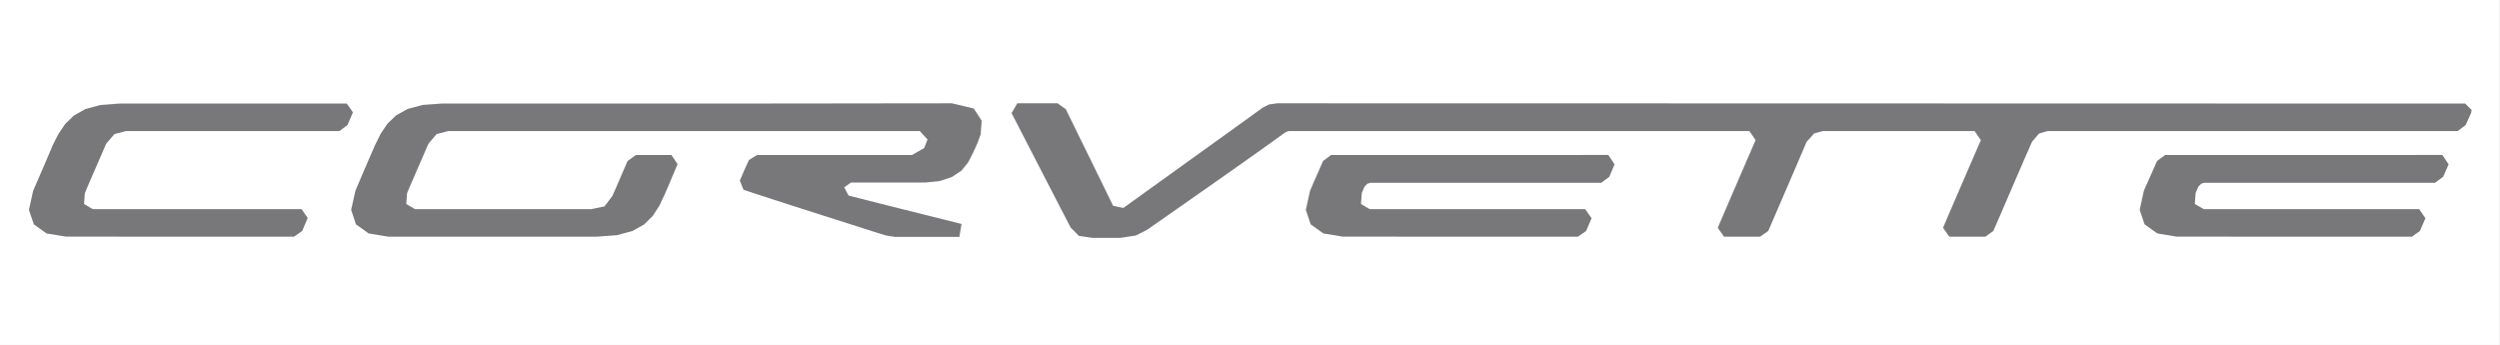
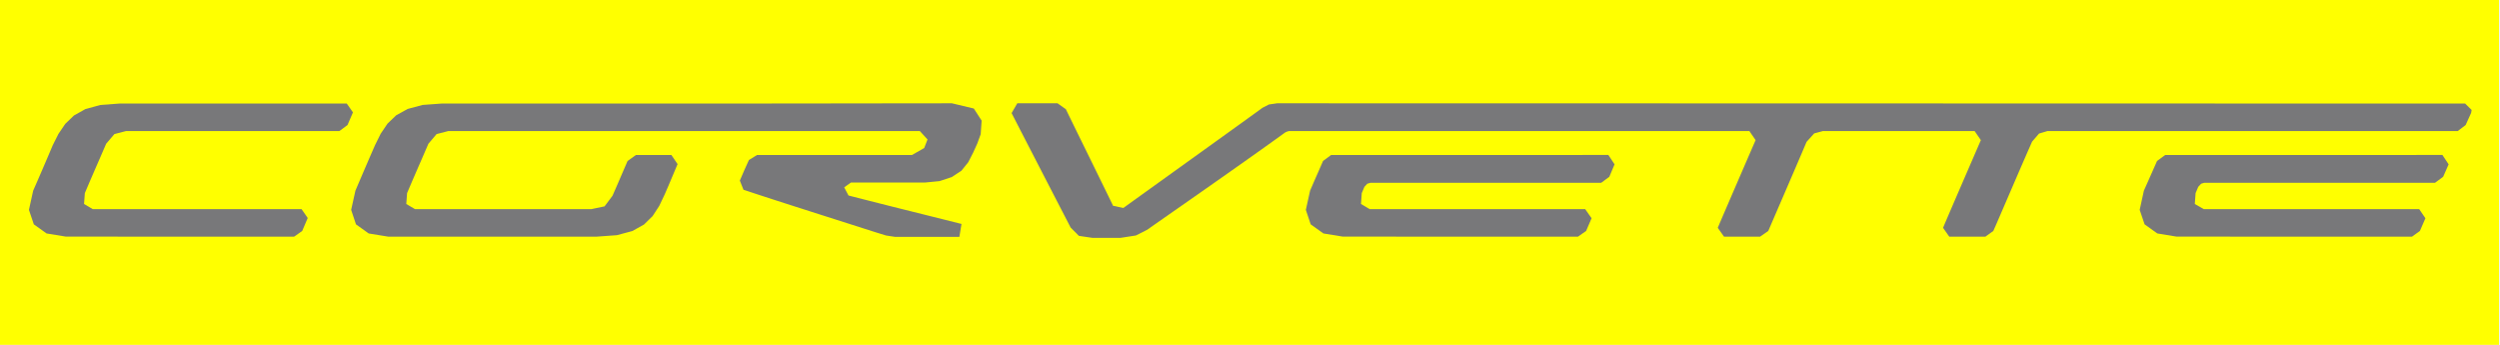
<svg xmlns="http://www.w3.org/2000/svg" width="580" height="80">
-   <path d="M 0 0 h 580 v 80 h -580 Z" fill="#FFFFFF" />
+   <path d="M 0 0 h 580 v 80 h -580 Z" fill="#FFFF00" />
  <g transform="matrix(1,0,0,1,-11,-160)">
    <path d="M 26.312 214.898 L 21.810 214.162 L 18.850 212.046 L 17.717 208.690 L 18.700 204.234 L 19.730 201.885 L 20.995 198.960 L 22.251 196.033 L 23.251 193.678 L 24.571 191.056 L 26.149 188.734 L 28.171 186.791 L 30.822 185.305 L 34.288 184.356 L 38.754 184.022 L 91.480 184.018 L 92.919 186.070 L 91.653 189.013 L 89.758 190.408 L 40.246 190.408 L 37.553 191.107 L 35.638 193.352 L 34.368 196.291 L 33.084 199.236 L 31.841 202.101 L 30.691 204.802 L 30.507 207.324 L 32.525 208.516 L 80.985 208.512 L 82.420 210.576 L 81.142 213.580 L 79.263 214.902 L 26.312 214.898 L 26.312 214.898 Z" fill="#78787a" />
    <path d="M 521.865 202.625 L 521.195 203.351 L 520.582 204.802 L 520.400 207.324 L 522.473 208.516 L 572.473 208.512 L 573.921 210.633 L 572.643 213.580 L 570.808 214.902 L 516.191 214.898 L 511.699 214.162 L 508.742 212.046 L 507.606 208.690 L 508.579 204.234 L 509.620 201.897 L 510.598 199.692 L 511.635 197.347 L 513.530 195.956 L 577.864 195.952 L 579.311 198.129 L 578.033 201.016 L 576.142 202.411 L 522.574 202.411 L 521.865 202.625 Z" fill="#78787a" />
    <path d="M 328.340 202.625 L 327.667 203.351 L 327.058 204.802 L 326.875 207.324 L 328.888 208.516 L 378.905 208.512 L 380.396 210.633 L 379.126 213.580 L 377.235 214.902 L 322.675 214.898 L 318.157 214.162 L 315.200 212.046 L 314.077 208.690 L 315.063 204.234 L 316.074 201.897 L 317.048 199.692 L 318.067 197.347 L 319.941 195.956 L 384.291 195.952 L 385.726 198.129 L 384.509 201.016 L 382.626 202.411 L 329.062 202.411 L 328.340 202.625 Z" fill="#78787a" />
    <path d="M 179.159 184.018 L 177.188 184.018 L 174.705 184.018 L 171.770 184.018 L 168.445 184.018 L 164.791 184.018 L 160.870 184.019 L 156.743 184.019 L 152.472 184.019 L 148.118 184.020 L 143.743 184.020 L 139.408 184.020 L 135.174 184.020 L 131.103 184.021 L 127.257 184.021 L 123.697 184.021 L 120.484 184.021 L 117.679 184.022 L 115.346 184.022 L 113.543 184.022 L 109.077 184.346 L 105.610 185.278 L 102.958 186.747 L 100.936 188.683 L 99.358 191.017 L 98.040 193.678 L 96.887 196.316 L 95.674 199.127 L 94.506 201.852 L 93.488 204.234 L 92.500 208.690 L 93.618 212.048 L 96.574 214.165 L 101.097 214.902 L 102.982 214.902 L 105.584 214.901 L 108.784 214.901 L 112.462 214.901 L 116.501 214.901 L 120.781 214.901 L 125.185 214.901 L 129.593 214.901 L 133.887 214.901 L 137.947 214.902 L 141.656 214.902 L 144.895 214.902 L 147.545 214.902 L 149.488 214.902 L 154.173 214.563 L 157.760 213.602 L 160.456 212.099 L 162.466 210.133 L 163.999 207.783 L 165.261 205.129 L 166.150 203.075 L 167.334 200.270 L 168.261 198.073 L 166.825 195.956 L 164.441 195.954 L 160.864 195.955 L 158.604 195.956 L 156.657 197.347 L 155.647 199.676 L 154.306 202.791 L 153.157 205.415 L 151.313 207.877 L 148.262 208.516 L 147.331 208.515 L 145.417 208.514 L 142.681 208.514 L 139.281 208.514 L 135.377 208.514 L 131.128 208.514 L 126.693 208.515 L 122.233 208.515 L 117.905 208.515 L 113.870 208.516 L 110.286 208.516 L 107.314 208.516 L 105.297 207.324 L 105.480 204.802 L 106.631 202.100 L 107.873 199.236 L 109.155 196.292 L 110.427 193.352 L 112.333 191.106 L 115.035 190.408 L 116.756 190.408 L 118.975 190.408 L 121.642 190.408 L 124.704 190.408 L 128.109 190.408 L 131.804 190.408 L 135.737 190.408 L 139.855 190.408 L 144.108 190.408 L 148.442 190.408 L 152.805 190.408 L 157.145 190.408 L 161.409 190.408 L 165.546 190.408 L 169.502 190.408 L 173.227 190.408 L 176.667 190.408 L 179.770 190.408 L 182.485 190.408 L 184.758 190.408 L 186.537 190.408 L 190.004 190.408 L 193.954 190.408 L 198.226 190.408 L 202.658 190.408 L 207.086 190.408 L 211.348 190.408 L 215.283 190.408 L 218.727 190.408 L 221.517 190.408 L 223.492 190.408 L 224.490 190.408 L 226.268 192.356 L 225.498 194.348 L 222.667 195.956 L 221.307 195.955 L 218.716 195.955 L 215.178 195.955 L 210.976 195.954 L 206.392 195.955 L 201.709 195.955 L 197.210 195.955 L 193.178 195.956 L 189.895 195.956 L 187.645 195.956 L 186.711 195.956 L 184.820 197.122 L 183.746 199.494 L 182.711 201.899 L 183.554 204.020 L 185.835 204.778 L 188.470 205.640 L 191.391 206.587 L 194.532 207.598 L 197.827 208.653 L 201.208 209.734 L 204.611 210.819 L 207.967 211.890 L 211.211 212.925 L 214.277 213.906 L 216.668 214.640 L 218.768 214.959 L 221.598 214.959 L 225.211 214.959 L 228.898 214.959 L 231.952 214.959 L 233.662 214.959 L 234.158 211.955 L 229.677 210.831 L 226.020 209.917 L 222.949 209.150 L 220.220 208.469 L 217.595 207.811 L 214.833 207.113 L 211.691 206.316 L 207.931 205.355 L 206.935 203.464 L 208.487 202.355 L 211.581 202.353 L 215.452 202.353 L 219.488 202.354 L 223.078 202.355 L 225.611 202.355 L 229.047 202.021 L 231.911 201.075 L 234.154 199.589 L 235.723 197.634 L 236.850 195.436 L 237.811 193.321 L 238.614 191.134 L 238.830 187.985 L 237.015 185.179 L 231.941 183.965 L 230.366 183.965 L 228.124 183.967 L 225.304 183.970 L 221.997 183.973 L 218.292 183.978 L 214.280 183.983 L 210.050 183.989 L 205.692 183.994 L 201.296 184.000 L 196.952 184.005 L 192.750 184.010 L 188.780 184.013 L 185.131 184.016 L 181.894 184.018 L 179.159 184.018 Z" fill="#78787a" />
    <path d="M 584.534 186.183 L 583.256 189.013 L 581.422 190.408 L 579.023 190.408 L 574.704 190.408 L 572.408 190.408 L 569.761 190.408 L 566.797 190.408 L 563.551 190.408 L 560.059 190.408 L 556.356 190.408 L 552.475 190.408 L 548.453 190.408 L 544.324 190.408 L 540.123 190.408 L 535.885 190.408 L 531.644 190.408 L 527.437 190.408 L 523.297 190.408 L 519.260 190.408 L 515.361 190.408 L 511.634 190.408 L 508.115 190.408 L 504.838 190.408 L 501.838 190.408 L 499.151 190.408 L 496.810 190.408 L 494.852 190.408 L 490.981 190.408 L 488.292 190.408 L 486.192 190.408 L 484.250 190.987 L 482.636 192.856 L 481.500 195.429 L 480.022 198.824 L 478.379 202.626 L 476.743 206.419 L 475.290 209.786 L 474.195 212.312 L 473.632 213.580 L 471.798 214.902 L 469.105 214.901 L 466.101 214.901 L 463.407 214.902 L 461.968 212.854 L 462.430 211.751 L 463.460 209.348 L 464.875 206.064 L 466.493 202.319 L 468.133 198.532 L 469.611 195.124 L 470.745 192.513 L 469.294 190.408 L 467.738 190.408 L 464.754 190.408 L 460.498 190.408 L 455.126 190.408 L 452.373 190.408 L 450.648 190.408 L 448.398 190.408 L 444.074 190.408 L 439.844 190.408 L 436.499 190.408 L 434.075 190.408 L 432.062 190.950 L 430.293 192.912 L 429.200 195.482 L 427.747 198.870 L 426.115 202.661 L 424.485 206.441 L 423.035 209.797 L 421.948 212.315 L 421.403 213.580 L 419.512 214.902 L 416.823 214.901 L 413.825 214.901 L 411.133 214.902 L 409.682 212.854 L 410.148 211.751 L 411.179 209.348 L 412.594 206.064 L 414.211 202.319 L 415.849 198.532 L 417.326 195.124 L 418.460 192.513 L 417.020 190.408 L 415.468 190.408 L 412.500 190.408 L 408.261 190.408 L 402.896 190.408 L 399.933 190.408 L 396.782 190.408 L 393.461 190.408 L 389.989 190.408 L 386.384 190.408 L 382.664 190.408 L 378.848 190.408 L 374.952 190.408 L 370.997 190.408 L 366.999 190.408 L 362.976 190.408 L 358.948 190.408 L 354.933 190.408 L 350.947 190.408 L 347.010 190.408 L 343.140 190.408 L 339.355 190.408 L 335.673 190.408 L 332.113 190.408 L 328.692 190.408 L 325.428 190.408 L 322.340 190.408 L 319.446 190.408 L 316.765 190.408 L 314.313 190.408 L 312.110 190.408 L 310.174 190.408 L 309.735 190.521 L 309.279 190.735 L 306.396 192.809 L 303.227 195.070 L 299.869 197.450 L 296.420 199.883 L 292.977 202.303 L 289.638 204.644 L 286.502 206.838 L 283.665 208.819 L 281.227 210.522 L 279.283 211.880 L 277.933 212.826 L 277.274 213.294 L 274.625 214.634 L 271.056 215.185 L 267.728 215.185 L 264.557 215.185 L 261.402 214.721 L 259.493 212.798 L 258.772 211.410 L 257.400 208.759 L 255.570 205.219 L 253.475 201.163 L 251.309 196.966 L 249.263 193.001 L 247.532 189.643 L 246.308 187.264 L 245.784 186.239 L 247.107 183.965 L 249.742 183.964 L 253.854 183.964 L 256.449 183.965 L 258.384 185.344 L 258.931 186.481 L 260.164 189.003 L 261.856 192.454 L 263.783 196.380 L 265.719 200.327 L 267.441 203.840 L 268.722 206.464 L 269.339 207.746 L 271.726 208.245 L 272.484 207.697 L 274.285 206.402 L 276.921 204.507 L 280.184 202.162 L 283.867 199.516 L 287.764 196.716 L 291.665 193.912 L 295.366 191.251 L 298.656 188.883 L 301.331 186.955 L 303.182 185.618 L 304.001 185.018 L 305.513 184.239 L 307.400 183.965 L 309.119 183.965 L 310.990 183.965 L 313.008 183.965 L 315.170 183.965 L 317.470 183.965 L 319.905 183.966 L 322.470 183.966 L 325.162 183.966 L 327.976 183.966 L 330.909 183.967 L 333.955 183.967 L 337.111 183.968 L 340.372 183.968 L 343.735 183.969 L 347.195 183.970 L 350.748 183.970 L 354.390 183.971 L 358.117 183.972 L 361.924 183.972 L 365.808 183.973 L 369.764 183.974 L 373.787 183.975 L 377.875 183.976 L 382.022 183.977 L 386.225 183.978 L 390.480 183.979 L 394.781 183.980 L 399.125 183.981 L 403.509 183.982 L 407.927 183.983 L 412.375 183.984 L 416.850 183.985 L 421.347 183.986 L 425.861 183.987 L 430.390 183.989 L 434.928 183.990 L 439.472 183.991 L 444.017 183.992 L 448.559 183.993 L 453.095 183.994 L 457.619 183.995 L 462.127 183.997 L 466.616 183.998 L 471.081 183.999 L 475.519 184.000 L 479.924 184.001 L 484.293 184.002 L 488.622 184.003 L 492.906 184.004 L 497.141 184.005 L 501.323 184.007 L 505.449 184.008 L 509.513 184.009 L 513.511 184.010 L 517.440 184.010 L 521.295 184.011 L 525.072 184.012 L 528.768 184.013 L 532.376 184.014 L 535.895 184.015 L 539.319 184.016 L 542.643 184.016 L 545.865 184.017 L 548.980 184.018 L 551.984 184.018 L 554.872 184.019 L 557.640 184.019 L 560.285 184.020 L 562.801 184.020 L 565.186 184.021 L 567.434 184.021 L 569.541 184.021 L 571.504 184.021 L 573.318 184.022 L 574.979 184.022 L 576.483 184.022 L 580.475 184.020 L 583.139 184.022 L 584.647 185.514 L 584.534 186.183 Z" fill="#78787a" />
  </g>
</svg>
